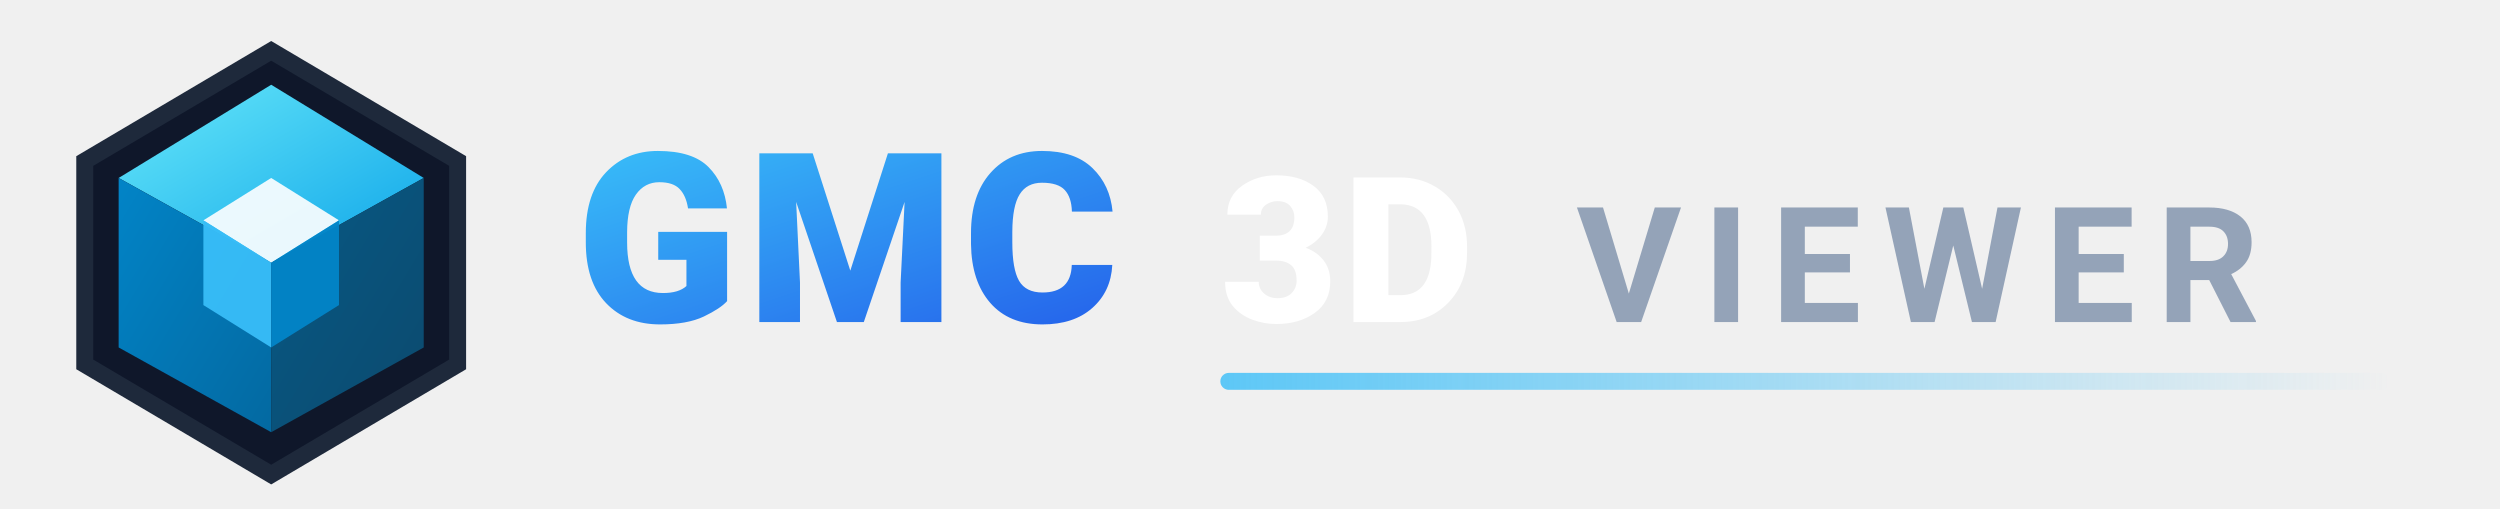
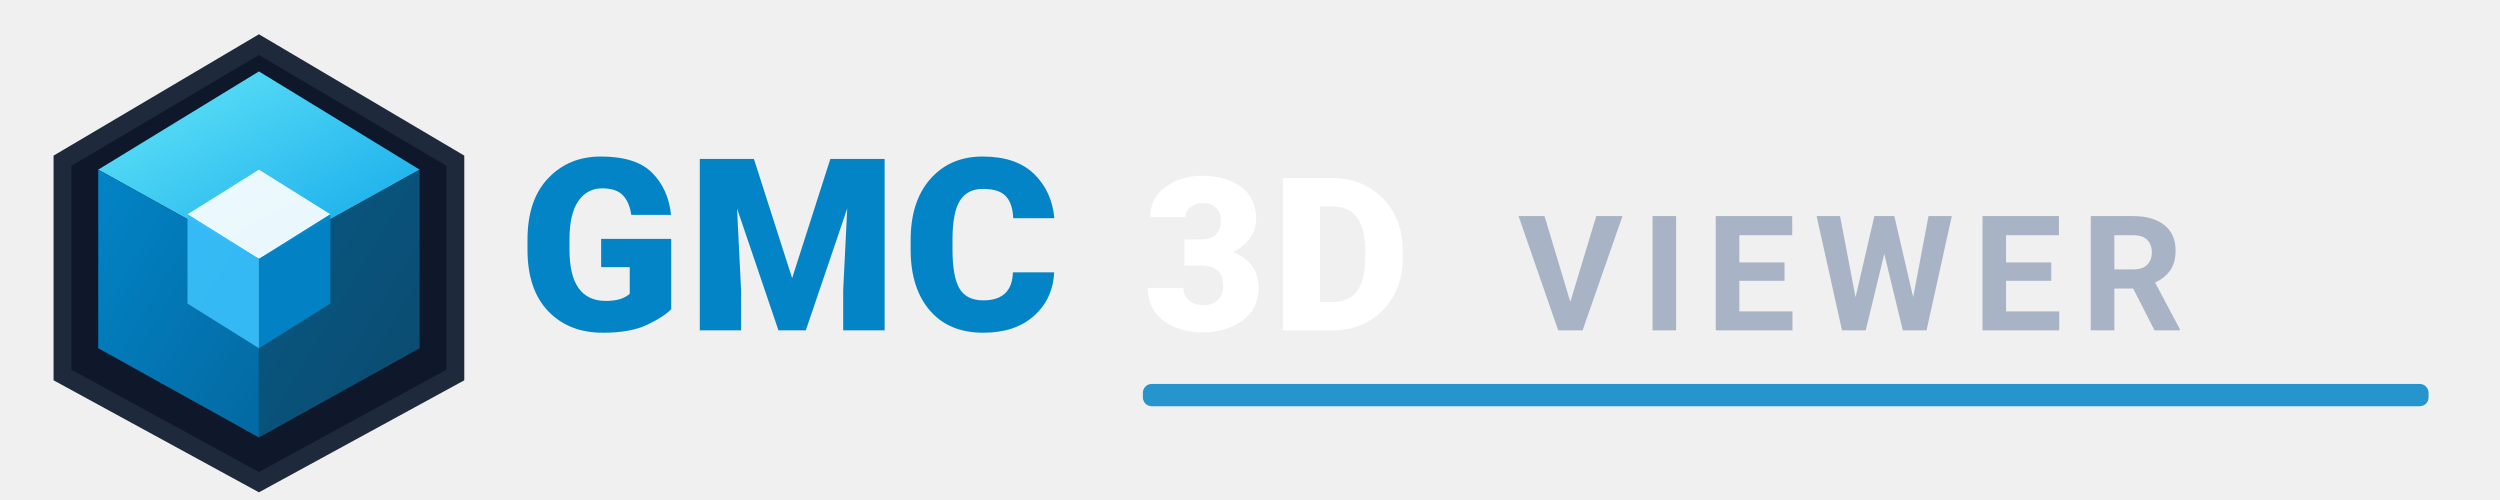
- <svg xmlns="http://www.w3.org/2000/svg" id="logo" viewBox="0 0 295 60">
+ <svg xmlns="http://www.w3.org/2000/svg" id="logo" viewBox="0 0 280 56">
  <defs>
-     <linearGradient id="gmc_grad" x1="0%" y1="0%" x2="100%" y2="100%">
-       <stop offset="0%" stop-color="#38bdf8" />
-       <stop offset="100%" stop-color="#2563eb" />
-     </linearGradient>
    <linearGradient id="face_top" x1="0%" y1="0%" x2="100%" y2="100%">
      <stop offset="0%" stop-color="#67e8f9" />
      <stop offset="100%" stop-color="#0ea5e9" />
    </linearGradient>
    <linearGradient id="face_left" x1="0%" y1="0%" x2="100%" y2="100%">
      <stop offset="0%" stop-color="#0284c7" />
      <stop offset="100%" stop-color="#0369a1" />
    </linearGradient>
    <linearGradient id="face_right" x1="0%" y1="0%" x2="100%" y2="100%">
      <stop offset="0%" stop-color="#075985" />
      <stop offset="100%" stop-color="#0c4a6e" />
    </linearGradient>
-     <linearGradient id="line_grad" x1="0%" y1="0%" x2="100%" y2="0%">
-       <stop offset="0%" stop-color="#38bdf8" stop-opacity="0.8" />
-       <stop offset="100%" stop-color="#38bdf8" stop-opacity="0" />
-     </linearGradient>
  </defs>
-   <g transform="translate(6, 4)">
-     <polygon points="26,2 48,15 48,39 26,52 4,39 4,15" fill="#0f172a" stroke="#1e293b" stroke-width="2" />
-     <polygon points="26,6 44,17 26,27 8,17" fill="url(#face_top)" />
-     <polygon points="8,17 26,27 26,47 8,37" fill="url(#face_left)" />
-     <polygon points="26,27 44,17 44,37 26,47" fill="url(#face_right)" />
-     <polygon points="26,17 34,22 26,27 18,22" fill="#ffffff" opacity="0.9" />
-     <polygon points="18,22 26,27 26,37 18,32" fill="#38bdf8" opacity="0.95" />
-     <polygon points="26,27 34,22 34,32 26,37" fill="#0284c7" opacity="0.95" />
+   <g transform="translate(4, 3)">
+     <polygon points="25,2 47,15 47,39 25,51 3,39 3,15" fill="#0f172a" stroke="#1e293b" stroke-width="2" />
+     <polygon points="25,5 43,16 25,26 7,16" fill="url(#face_top)" />
+     <polygon points="7,16 25,26 25,46 7,36" fill="url(#face_left)" />
+     <polygon points="25,26 43,16 43,36 25,46" fill="url(#face_right)" />
+     <polygon points="25,16 33,21 25,26 17,21" fill="#ffffff" opacity="0.9" />
+     <polygon points="17,21 25,26 25,36 17,31" fill="#38bdf8" opacity="0.95" />
+     <polygon points="25,26 33,21 33,31 25,36" fill="#0284c7" opacity="0.95" />
  </g>
-   <text x="68" y="38" font-family="-apple-system, BlinkMacSystemFont, 'Segoe UI', Roboto, 'Montserrat', sans-serif" font-size="28" font-weight="900" fill="url(#gmc_grad)" letter-spacing="1">GMC</text>
-   <text x="144" y="38" font-family="-apple-system, BlinkMacSystemFont, 'Segoe UI', Roboto, 'Montserrat', sans-serif" font-size="24" font-weight="800" fill="#ffffff" letter-spacing="0.5">3D</text>
-   <text x="186" y="38" font-family="-apple-system, BlinkMacSystemFont, 'Segoe UI', Roboto, 'Montserrat', sans-serif" font-size="19" font-weight="600" fill="#94a3b8" letter-spacing="2.5">VIEWER</text>
-   <rect x="144" y="44" width="138" height="2" rx="1" fill="url(#line_grad)" />
+   <text x="58" y="37" font-family="-apple-system, BlinkMacSystemFont, 'Segoe UI', Roboto, 'Montserrat', sans-serif" font-size="27" font-weight="900" fill="#0284c7" letter-spacing="0.5">GMC</text>
+   <text x="128" y="37" font-family="-apple-system, BlinkMacSystemFont, 'Segoe UI', Roboto, 'Montserrat', sans-serif" font-size="24" font-weight="800" style="fill:var(--ov_logo_text_color, #ffffff);" fill="#ffffff" letter-spacing="0.5">3D</text>
+   <text x="170" y="37" font-family="-apple-system, BlinkMacSystemFont, 'Segoe UI', Roboto, 'Montserrat', sans-serif" font-size="18" font-weight="600" style="fill:var(--ov_logo_text_color, #94a3b8); opacity: 0.78;" fill="#94a3b8" letter-spacing="2">VIEWER</text>
+   <rect x="128" y="43" width="144" height="2.5" rx="1" fill="#0284c7" opacity="0.85" />
</svg>
